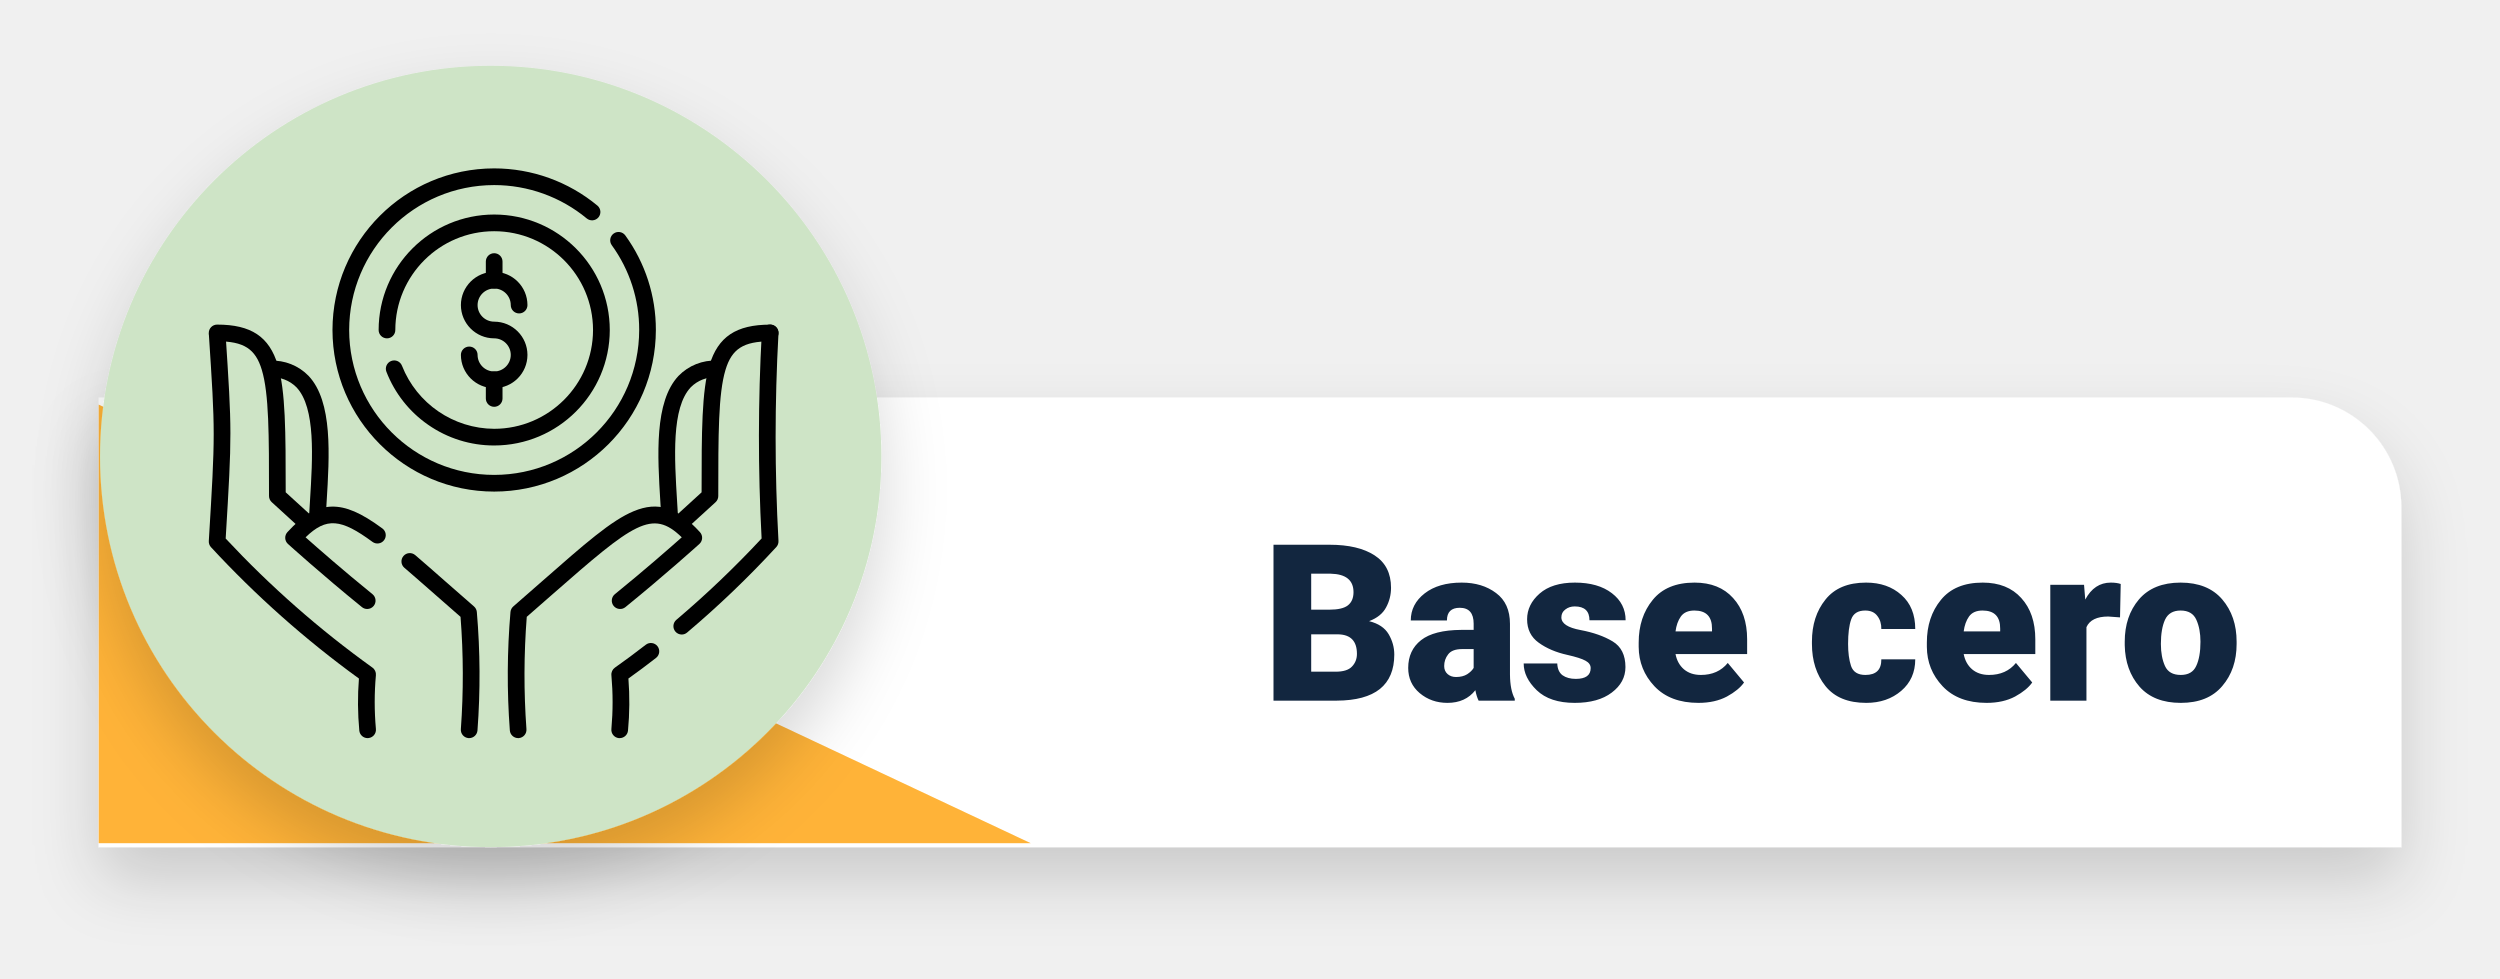
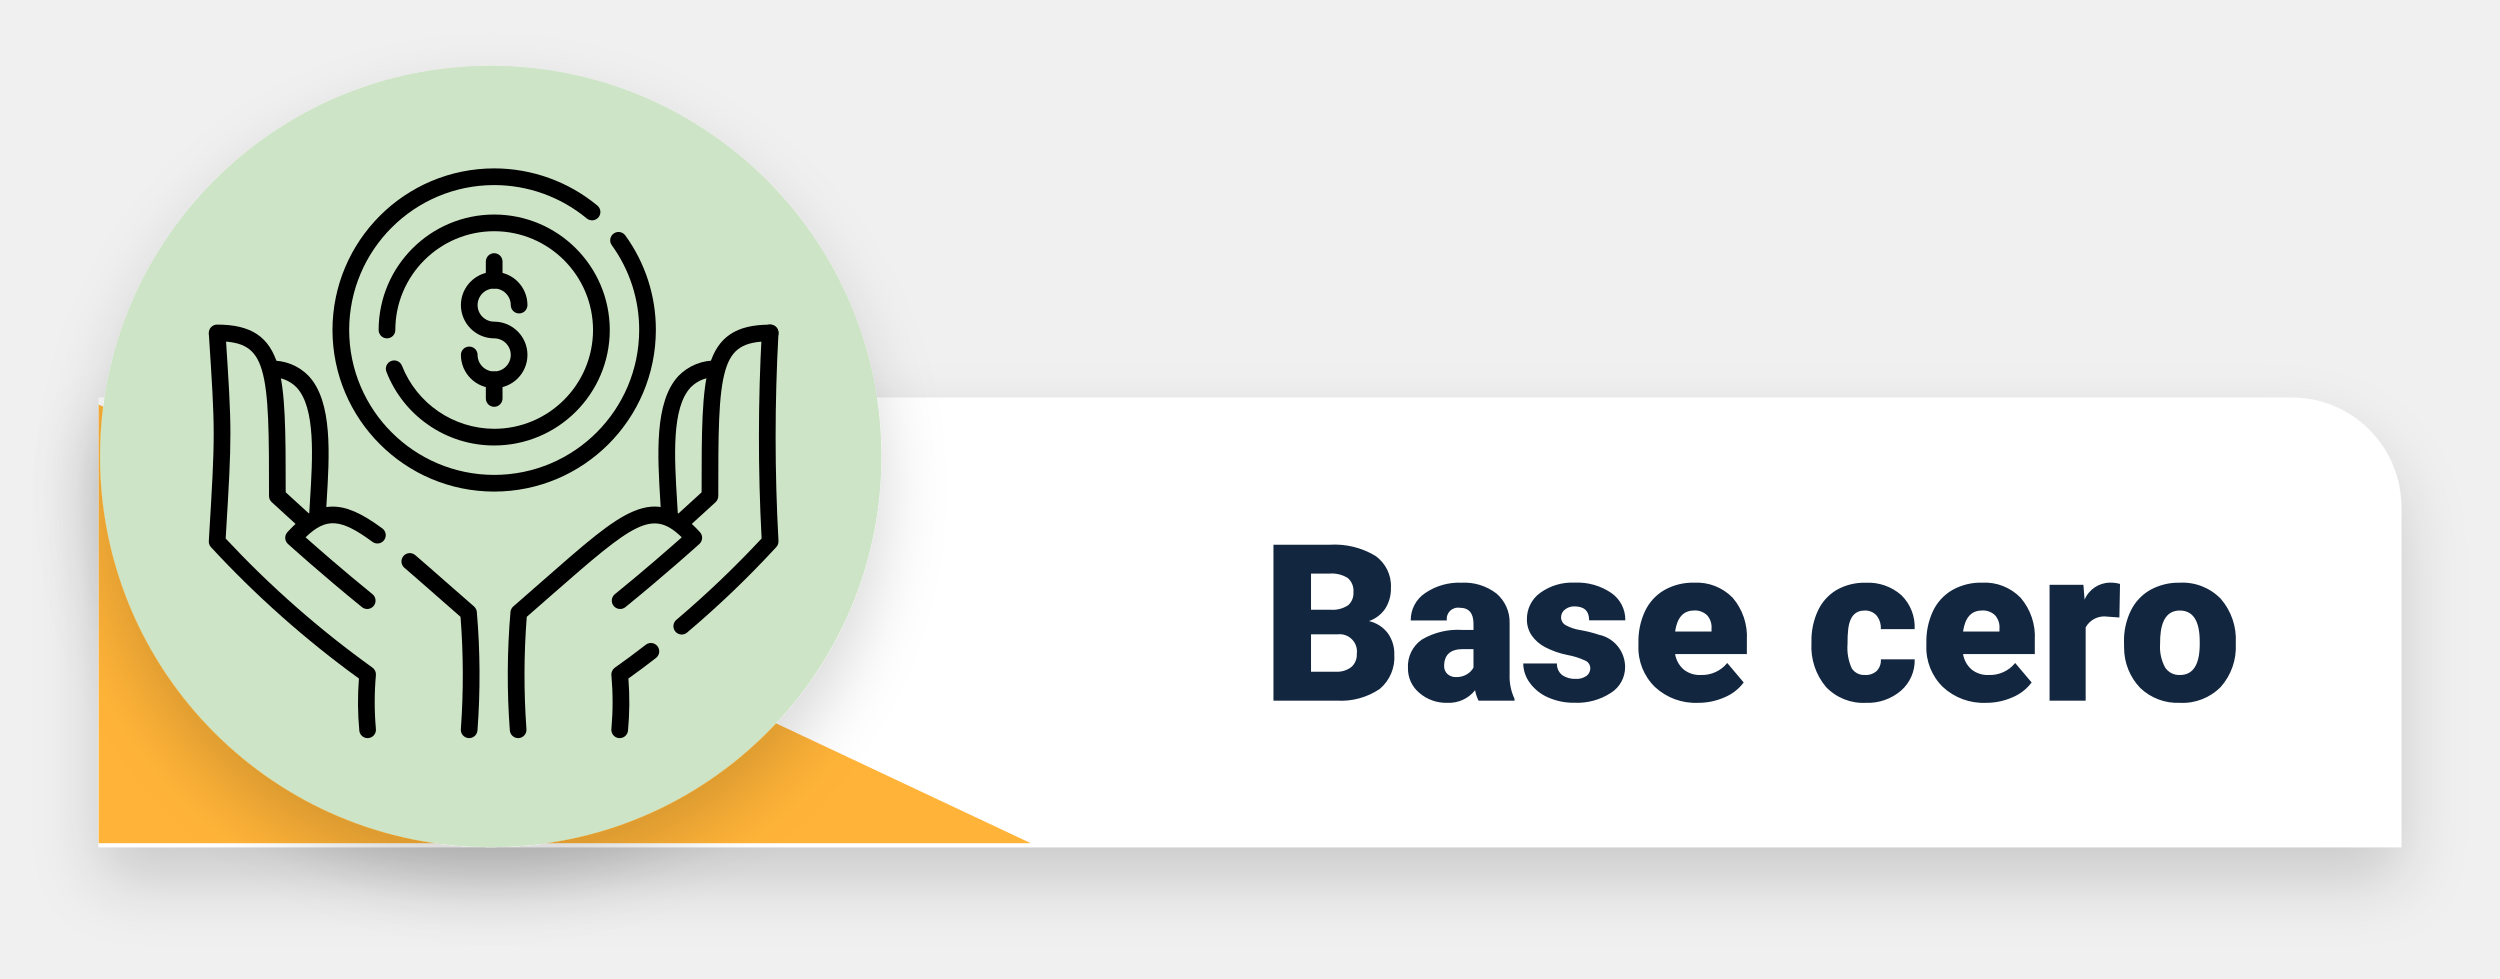
<svg xmlns="http://www.w3.org/2000/svg" width="228" height="89.256" viewBox="0 0 228 89.256">
  <defs>
-     <filter id="Rectángulo_276363" x="0" y="30.256" width="228" height="59" filterUnits="userSpaceOnUse">
+     <filter id="Trazado_749446" x="0" y="30.256" width="228" height="59" filterUnits="userSpaceOnUse">
      <feOffset dy="3" input="SourceAlpha" />
      <feGaussianBlur stdDeviation="3" result="blur" />
      <feFlood flood-opacity="0.161" />
      <feComposite operator="in" in2="blur" />
      <feComposite in="SourceGraphic" />
    </filter>
    <filter id="Trazado_502571" x="0.125" y="0" width="89.256" height="89.256" filterUnits="userSpaceOnUse">
      <feOffset dy="3" input="SourceAlpha" />
      <feGaussianBlur stdDeviation="3" result="blur-2" />
      <feFlood flood-opacity="0.161" />
      <feComposite operator="in" in2="blur-2" />
      <feComposite in="SourceGraphic" />
    </filter>
    <clipPath id="clip-path">
      <rect id="Rectángulo_361492" data-name="Rectángulo 361492" width="51.958" height="51.958" fill="none" />
    </clipPath>
  </defs>
-   <g id="Grupo_1034309" data-name="Grupo 1034309" transform="translate(-8796.002 10544)">
-     <g id="Grupo_881473" data-name="Grupo 881473" transform="translate(8625.002 -15496.744)">
-       <g transform="matrix(1, 0, 0, 1, 171, 4952.74)" filter="url(#Rectángulo_276363)">
-         <path id="Rectángulo_276363-2" data-name="Rectángulo 276363" d="M0,0H200a10,10,0,0,1,10,10V41a0,0,0,0,1,0,0H0a0,0,0,0,1,0,0V0A0,0,0,0,1,0,0Z" transform="translate(9 36.26)" fill="#fff" />
+   <g id="Grupo_1034316" data-name="Grupo 1034316" transform="translate(-8796.002 10544)">
+     <g transform="matrix(1, 0, 0, 1, 8796, -10544)" filter="url(#Trazado_749446)">
+       <path id="Trazado_749446-2" data-name="Trazado 749446" d="M0,0H200a10,10,0,0,1,10,10V41H0Z" transform="translate(9 36.26)" fill="#fff" />
+     </g>
+     <path id="Trazado_749447" data-name="Trazado 749447" d="M1.074,19V4.781H6.182a7.232,7.232,0,0,1,4.175,1.006,3.347,3.347,0,0,1,1.431,2.92,3.383,3.383,0,0,1-.508,1.885,2.959,2.959,0,0,1-1.494,1.152,3,3,0,0,1,1.709,1.094,3.18,3.18,0,0,1,.6,1.953,3.765,3.765,0,0,1-1.323,3.14A6.3,6.3,0,0,1,6.846,19ZM4.5,12.955v3.408H6.748a2.136,2.136,0,0,0,1.426-.425,1.487,1.487,0,0,0,.5-1.2A1.576,1.576,0,0,0,6.9,12.955Zm0-2.246H6.289a2.539,2.539,0,0,0,1.6-.411,1.46,1.46,0,0,0,.479-1.185,1.533,1.533,0,0,0-.518-1.3,2.77,2.77,0,0,0-1.67-.4H4.5ZM19.775,19a3.716,3.716,0,0,1-.312-.947A3.06,3.06,0,0,1,16.924,19.2a3.749,3.749,0,0,1-2.539-.9,2.875,2.875,0,0,1-1.045-2.271,2.955,2.955,0,0,1,1.27-2.6,6.468,6.468,0,0,1,3.691-.879h1.016v-.559q0-1.462-1.26-1.462a1.03,1.03,0,0,0-1.172,1.158H13.594a2.95,2.95,0,0,1,1.3-2.487,5.479,5.479,0,0,1,3.325-.956,4.8,4.8,0,0,1,3.193.986,3.429,3.429,0,0,1,1.2,2.705v4.678a4.79,4.79,0,0,0,.449,2.227V19Zm-2.061-2.148a1.836,1.836,0,0,0,1.021-.264,1.653,1.653,0,0,0,.581-.6V14.3h-.957q-1.719,0-1.719,1.543a.942.942,0,0,0,.3.728A1.1,1.1,0,0,0,17.715,16.852Zm12.256-.82a.76.76,0,0,0-.439-.674,6.685,6.685,0,0,0-1.67-.527,7.615,7.615,0,0,1-2.031-.718,3.4,3.4,0,0,1-1.221-1.079,2.577,2.577,0,0,1-.42-1.455,2.92,2.92,0,0,1,1.2-2.4,4.948,4.948,0,0,1,3.145-.942,5.482,5.482,0,0,1,3.359.947,2.962,2.962,0,0,1,1.27,2.49h-3.3q0-1.27-1.338-1.27a1.326,1.326,0,0,0-.869.288.892.892,0,0,0-.352.718.819.819,0,0,0,.43.713,4.06,4.06,0,0,0,1.372.449,11.857,11.857,0,0,1,1.655.42,3.007,3.007,0,0,1,2.383,2.939,2.767,2.767,0,0,1-1.284,2.354,5.631,5.631,0,0,1-3.325.908,5.747,5.747,0,0,1-2.422-.488,4.05,4.05,0,0,1-1.66-1.328,3.007,3.007,0,0,1-.6-1.768h3.076a1.272,1.272,0,0,0,.488,1.069,2.009,2.009,0,0,0,1.2.337,1.58,1.58,0,0,0,1.011-.273A.875.875,0,0,0,29.971,16.031ZM39.795,19.2a5.432,5.432,0,0,1-3.936-1.45,5.008,5.008,0,0,1-1.5-3.774V13.7a6.489,6.489,0,0,1,.6-2.861,4.395,4.395,0,0,1,1.753-1.919,5.292,5.292,0,0,1,2.734-.679A4.574,4.574,0,0,1,42.959,9.62a5.43,5.43,0,0,1,1.289,3.853v1.279H37.705a2.372,2.372,0,0,0,.771,1.4,2.3,2.3,0,0,0,1.543.508,2.958,2.958,0,0,0,2.441-1.094l1.5,1.777a4.2,4.2,0,0,1-1.743,1.353A5.891,5.891,0,0,1,39.795,19.2Zm-.371-8.418q-1.445,0-1.719,1.914h3.32v-.254a1.63,1.63,0,0,0-.4-1.226A1.593,1.593,0,0,0,39.424,10.777Zm15.6,5.879a1.464,1.464,0,0,0,1.074-.376,1.379,1.379,0,0,0,.371-1.05h3.086a3.653,3.653,0,0,1-1.245,2.852A4.631,4.631,0,0,1,55.1,19.2a4.689,4.689,0,0,1-3.633-1.445,5.7,5.7,0,0,1-1.328-4v-.137a6.436,6.436,0,0,1,.591-2.827,4.3,4.3,0,0,1,1.7-1.885,5.081,5.081,0,0,1,2.637-.659A4.573,4.573,0,0,1,58.34,9.381a4.053,4.053,0,0,1,1.211,3.1H56.465a1.807,1.807,0,0,0-.4-1.26,1.382,1.382,0,0,0-1.074-.439q-1.279,0-1.494,1.631a11.507,11.507,0,0,0-.068,1.426,4.52,4.52,0,0,0,.381,2.207A1.319,1.319,0,0,0,55.02,16.656ZM66.055,19.2a5.432,5.432,0,0,1-3.936-1.45,5.008,5.008,0,0,1-1.5-3.774V13.7a6.489,6.489,0,0,1,.6-2.861,4.395,4.395,0,0,1,1.753-1.919A5.292,5.292,0,0,1,65.7,8.238,4.574,4.574,0,0,1,69.219,9.62a5.43,5.43,0,0,1,1.289,3.853v1.279H63.965a2.372,2.372,0,0,0,.771,1.4,2.3,2.3,0,0,0,1.543.508,2.958,2.958,0,0,0,2.441-1.094l1.5,1.777a4.2,4.2,0,0,1-1.743,1.353A5.891,5.891,0,0,1,66.055,19.2Zm-.371-8.418q-1.445,0-1.719,1.914h3.32v-.254a1.63,1.63,0,0,0-.4-1.226A1.593,1.593,0,0,0,65.684,10.777Zm12.539.635-1.084-.078a1.947,1.947,0,0,0-1.992.977V19H71.855V8.434h3.086l.107,1.357a2.548,2.548,0,0,1,2.314-1.553,3.209,3.209,0,0,1,.918.117Zm.42,2.207a6.236,6.236,0,0,1,.615-2.817,4.4,4.4,0,0,1,1.768-1.9,5.323,5.323,0,0,1,2.705-.664,4.858,4.858,0,0,1,3.74,1.47,5.64,5.64,0,0,1,1.367,4v.117a5.472,5.472,0,0,1-1.372,3.921A4.871,4.871,0,0,1,83.75,19.2a4.927,4.927,0,0,1-3.623-1.353,5.29,5.29,0,0,1-1.475-3.667Zm3.291.205a3.932,3.932,0,0,0,.459,2.148,1.529,1.529,0,0,0,1.357.684q1.758,0,1.8-2.705v-.332q0-2.842-1.816-2.842-1.65,0-1.787,2.451Z" transform="translate(8911.067 -10499.102)" fill="#12263f" />
+     <path id="Trazado_194609" data-name="Trazado 194609" d="M0,0,85,40H0Z" transform="translate(8805.002 -10507.102)" fill="#ffb338" />
+     <g id="tarea-completada" transform="translate(8805.127 -10538)">
+       <path id="Trazado_203286" data-name="Trazado 203286" d="M0,20.438ZM4.438,16" transform="translate(13.875 -13.525)" fill="#ffc846" />
+       <g transform="matrix(1, 0, 0, 1, -9.13, -6)" filter="url(#Trazado_502571)">
+         <path id="Trazado_502571-2" data-name="Trazado 502571" d="M295.256,259.628A35.628,35.628,0,1,1,259.628,224,35.629,35.629,0,0,1,295.256,259.628Zm0,0" transform="translate(-214.87 -218)" fill="#cee4c6" />
      </g>
-       <g id="Grupo_152495" data-name="Grupo 152495" transform="translate(0 -2574)">
-         <text id="Base_cero" data-name="Base cero" transform="translate(286.065 7571.643)" fill="#12263f" font-size="20" font-family="Roboto-Black, Roboto" font-weight="800">
-           <tspan x="0" y="19">Base cero</tspan>
-         </text>
-         <path id="Trazado_194609" data-name="Trazado 194609" d="M0,0,85,40H0Z" transform="translate(180 7563.643)" fill="#ffb338" />
-         <g id="tarea-completada" transform="translate(180.125 7532.744)">
-           <path id="Trazado_203286" data-name="Trazado 203286" d="M0,20.438ZM4.438,16" transform="translate(13.875 -13.525)" fill="#ffc846" />
-           <g transform="matrix(1, 0, 0, 1, -9.12, -6)" filter="url(#Trazado_502571)">
-             <path id="Trazado_502571-2" data-name="Trazado 502571" d="M295.256,259.628A35.628,35.628,0,1,1,259.628,224,35.629,35.629,0,0,1,295.256,259.628Zm0,0" transform="translate(-214.88 -218)" fill="#cee4c6" />
-           </g>
-           <g id="g4635" transform="translate(857.209 266.971)">
-             <g id="g4637" transform="translate(-847.293 -257.6)">
-               <g id="Grupo_881418" data-name="Grupo 881418" transform="translate(0 0)">
-                 <g id="Grupo_881417" data-name="Grupo 881417" clip-path="url(#clip-path)">
-                   <g id="g4639" transform="translate(0 -0.013)">
-                     <g id="g4645" transform="translate(41.005 17.527)">
-                       <path id="Trazado_749126" data-name="Trazado 749126" d="M-308.272-13.061c-.026-.475-.055-.952-.086-1.458-.266-4.319-.567-9.213,1.652-11.573a4.613,4.613,0,0,1,3.514-1.395v1.522a3.114,3.114,0,0,0-2.4.915c-1.768,1.881-1.489,6.426-1.242,10.437.03.486.061.988.087,1.469Z" transform="translate(308.541 27.487)" />
-                     </g>
-                     <g id="g4649" transform="translate(36.714 43.281)">
-                       <path id="Trazado_749127" data-name="Trazado 749127" d="M-364.163,319.565a.765.765,0,0,1-.085,0,.761.761,0,0,1-.672-.841,27.5,27.5,0,0,0,0-4.887.761.761,0,0,1,.319-.7c.924-.65,1.871-1.353,2.816-2.087a.761.761,0,0,1,1.068.134.761.761,0,0,1-.134,1.068c-.843.656-1.688,1.286-2.518,1.878a27.807,27.807,0,0,1-.038,4.761A.761.761,0,0,1-364.163,319.565Z" transform="translate(364.925 -310.888)" />
-                     </g>
-                     <g id="g4653" transform="translate(42.375 14.244)">
-                       <path id="Trazado_749128" data-name="Trazado 749128" d="M-289.781-42.347a.759.759,0,0,1-.581-.269.761.761,0,0,1,.088-1.073,91.246,91.246,0,0,0,7.775-7.42,173.921,173.921,0,0,1,.019-18.8.76.76,0,0,1,.809-.71.761.761,0,0,1,.71.809,171.956,171.956,0,0,0,0,18.925.761.761,0,0,1-.191.552,90.383,90.383,0,0,1-8.138,7.8A.758.758,0,0,1-289.781-42.347Z" transform="translate(290.542 70.615)" />
-                     </g>
-                     <g id="g4657" transform="translate(42.323 14.244)">
-                       <path id="Trazado_749129" data-name="Trazado 749129" d="M-290.466-51.828a.759.759,0,0,1-.562-.248.761.761,0,0,1,.049-1.075l2.372-2.165c0-5.557.014-9.251.72-11.6.777-2.589,2.432-3.694,5.535-3.694a.761.761,0,0,1,.761.761.761.761,0,0,1-.761.761c-2.432,0-3.5.683-4.077,2.61-.656,2.186-.656,5.892-.656,11.5a.761.761,0,0,1-.248.562l-2.62,2.392A.759.759,0,0,1-290.466-51.828Z" transform="translate(291.228 70.615)" />
-                     </g>
-                     <g id="g4661" transform="translate(27.266 30.839)">
-                       <path id="Trazado_749130" data-name="Trazado 749130" d="M-488.1,168.544a.761.761,0,0,1-.758-.7,67.6,67.6,0,0,1,.059-10.809.761.761,0,0,1,.258-.5c.918-.8,1.753-1.532,2.561-2.241,3.975-3.49,6.374-5.6,8.425-6.447,2.208-.916,3.956-.363,6.034,1.912a.761.761,0,0,1,.2.549.761.761,0,0,1-.249.528c-.031.028-3.1,2.8-6.749,5.763a.761.761,0,0,1-1.071-.112.761.761,0,0,1,.112-1.071c2.68-2.173,5.045-4.247,6.1-5.185-2.7-2.628-4.38-1.3-11.8,5.207-.741.651-1.5,1.321-2.336,2.044a68.342,68.342,0,0,0-.029,10.244.761.761,0,0,1-.7.817Z" transform="translate(489.048 -147.425)" />
-                     </g>
-                     <g id="g4665" transform="translate(0 14.956)">
-                       <path id="Trazado_749131" data-name="Trazado 749131" d="M-832.81-24.266a.761.761,0,0,1-.755-.677A27.812,27.812,0,0,1-833.6-29.7a91.758,91.758,0,0,1-13.5-11.989.761.761,0,0,1-.191-.552c.595-9.846.595-9.846,0-18.923l1.519-.1-.759.05.76-.047c.594,9.073.6,9.172.019,18.793A90.328,90.328,0,0,0-832.371-30.7a.761.761,0,0,1,.319.7,27.5,27.5,0,0,0,0,4.887.761.761,0,0,1-.672.841A.771.771,0,0,1-832.81-24.266Z" transform="translate(847.293 61.269)" />
-                     </g>
-                     <g id="g4669" transform="translate(0 14.244)">
-                       <path id="Trazado_749132" data-name="Trazado 749132" d="M-838.419-51.828a.758.758,0,0,1-.513-.2l-2.62-2.392a.761.761,0,0,1-.248-.562c0-5.61,0-9.316-.656-11.5-.578-1.927-1.645-2.61-4.077-2.61a.761.761,0,0,1-.761-.761.761.761,0,0,1,.761-.761c3.1,0,4.758,1.1,5.535,3.694.706,2.353.72,6.047.72,11.6l2.372,2.165a.761.761,0,0,1,.049,1.075A.759.759,0,0,1-838.419-51.828Z" transform="translate(847.293 70.615)" />
-                     </g>
-                     <g id="g4673" transform="translate(17.571 35.082)">
-                       <path id="Trazado_749133" data-name="Trazado 749133" d="M-610.252,220.049l-.059,0a.761.761,0,0,1-.7-.817,68.353,68.353,0,0,0-.029-10.244c-.83-.723-1.594-1.393-2.334-2.043-1.046-.918-1.949-1.711-2.789-2.431a.761.761,0,0,1-.082-1.073.761.761,0,0,1,1.073-.082c.847.726,1.8,1.56,2.8,2.443.807.709,1.642,1.442,2.56,2.239a.761.761,0,0,1,.258.5,67.584,67.584,0,0,1,.059,10.809A.761.761,0,0,1-610.252,220.049Z" transform="translate(616.429 -203.173)" />
-                     </g>
-                     <g id="g4677" transform="translate(6.97 30.844)">
-                       <path id="Trazado_749134" data-name="Trazado 749134" d="M-748.232,156.827a.758.758,0,0,1-.479-.17c-3.649-2.958-6.719-5.735-6.749-5.762a.761.761,0,0,1-.249-.528.761.761,0,0,1,.2-.549c1.441-1.578,2.688-2.3,4.042-2.327,1.3-.031,2.685.565,4.618,1.99a.761.761,0,0,1,.161,1.064.761.761,0,0,1-1.064.161c-2.866-2.111-4.2-2.264-6.1-.416,1.056.938,3.42,3.012,6.1,5.185a.761.761,0,0,1,.112,1.071A.76.76,0,0,1-748.232,156.827Z" transform="translate(755.71 -147.489)" />
-                     </g>
-                     <g id="g4681" transform="translate(5.604 17.527)">
-                       <path id="Trazado_749135" data-name="Trazado 749135" d="M-768.613-13.038l-1.52-.082c.027-.5.058-1,.091-1.528.249-4,.53-8.532-1.229-10.4a3.1,3.1,0,0,0-2.394-.911v-1.522a4.6,4.6,0,0,1,3.5,1.391c2.211,2.352,1.907,7.234,1.64,11.541C-768.555-14.029-768.586-13.532-768.613-13.038Z" transform="translate(773.665 27.487)" />
-                     </g>
-                     <g id="g4685" transform="translate(15.489 4.206)">
-                       <path id="Trazado_749136" data-name="Trazado 749136" d="M-633.243-181.441a10.481,10.481,0,0,1-6.02-1.886,10.516,10.516,0,0,1-3.808-4.835.761.761,0,0,1,.434-.985.761.761,0,0,1,.985.434,9.078,9.078,0,0,0,8.409,5.751,9.023,9.023,0,0,0,9.016-9.01,9.023,9.023,0,0,0-9.016-9.01,9.023,9.023,0,0,0-9.016,9.01.761.761,0,0,1-.761.761.761.761,0,0,1-.761-.761,10.547,10.547,0,0,1,10.539-10.532A10.547,10.547,0,0,1-622.7-191.973,10.547,10.547,0,0,1-633.243-181.441Z" transform="translate(643.782 202.505)" />
-                     </g>
-                     <g id="g4689" transform="translate(11.281)">
-                       <path id="Trazado_749137" data-name="Trazado 749137" d="M-684.333-228.29a14.759,14.759,0,0,1-14.747-14.738,14.759,14.759,0,0,1,14.747-14.738,14.774,14.774,0,0,1,9.412,3.391.761.761,0,0,1,.1,1.072.761.761,0,0,1-1.072.1,13.247,13.247,0,0,0-8.44-3.041,13.235,13.235,0,0,0-13.225,13.216,13.235,13.235,0,0,0,13.225,13.216,13.235,13.235,0,0,0,13.225-13.216,13.113,13.113,0,0,0-2.5-7.732.761.761,0,0,1,.171-1.063.761.761,0,0,1,1.063.171,14.626,14.626,0,0,1,2.787,8.624A14.759,14.759,0,0,1-684.333-228.29Z" transform="translate(699.08 257.765)" />
-                     </g>
-                     <g id="g4693" transform="translate(22.993 9.432)">
-                       <path id="Trazado_749138" data-name="Trazado 749138" d="M-542.158-123.228a3.038,3.038,0,0,1-3.035-3.033.761.761,0,0,1,.761-.761.761.761,0,0,1,.761.761,1.514,1.514,0,0,0,1.513,1.511,1.514,1.514,0,0,0,1.513-1.511,1.514,1.514,0,0,0-1.513-1.511,3.038,3.038,0,0,1-3.035-3.033,3.038,3.038,0,0,1,3.035-3.033,3.038,3.038,0,0,1,3.035,3.033.761.761,0,0,1-.761.761.761.761,0,0,1-.761-.761,1.514,1.514,0,0,0-1.513-1.511,1.514,1.514,0,0,0-1.513,1.511,1.514,1.514,0,0,0,1.513,1.511,3.038,3.038,0,0,1,3.035,3.033A3.038,3.038,0,0,1-542.158-123.228Z" transform="translate(545.193 133.839)" />
-                     </g>
-                     <g id="g4697" transform="translate(25.267 7.728)">
-                       <path id="Trazado_749139" data-name="Trazado 749139" d="M-514.557-153a.761.761,0,0,1-.761-.761v-1.7a.761.761,0,0,1,.761-.761.761.761,0,0,1,.761.761v1.7A.761.761,0,0,1-514.557-153Z" transform="translate(515.318 156.229)" />
-                     </g>
-                     <g id="g4701" transform="translate(25.267 18.521)">
-                       <path id="Trazado_749140" data-name="Trazado 749140" d="M-514.557-11.2a.761.761,0,0,1-.761-.761v-1.7a.761.761,0,0,1,.761-.761.761.761,0,0,1,.761.761v1.7A.761.761,0,0,1-514.557-11.2Z" transform="translate(515.318 14.422)" />
-                     </g>
-                   </g>
+       <g id="g4635" transform="translate(857.209 266.971)">
+         <g id="g4637" transform="translate(-847.293 -257.6)">
+           <g id="Grupo_881418" data-name="Grupo 881418" transform="translate(0 0)">
+             <g id="Grupo_881417" data-name="Grupo 881417" clip-path="url(#clip-path)">
+               <g id="g4639" transform="translate(0 -0.013)">
+                 <g id="g4645" transform="translate(41.005 17.527)">
+                   <path id="Trazado_749126" data-name="Trazado 749126" d="M-308.272-13.061c-.026-.475-.055-.952-.086-1.458-.266-4.319-.567-9.213,1.652-11.573a4.613,4.613,0,0,1,3.514-1.395v1.522a3.114,3.114,0,0,0-2.4.915c-1.768,1.881-1.489,6.426-1.242,10.437.03.486.061.988.087,1.469Z" transform="translate(308.541 27.487)" />
+                 </g>
+                 <g id="g4649" transform="translate(36.714 43.281)">
+                   <path id="Trazado_749127" data-name="Trazado 749127" d="M-364.163,319.565a.765.765,0,0,1-.085,0,.761.761,0,0,1-.672-.841,27.5,27.5,0,0,0,0-4.887.761.761,0,0,1,.319-.7c.924-.65,1.871-1.353,2.816-2.087a.761.761,0,0,1,1.068.134.761.761,0,0,1-.134,1.068c-.843.656-1.688,1.286-2.518,1.878a27.807,27.807,0,0,1-.038,4.761A.761.761,0,0,1-364.163,319.565Z" transform="translate(364.925 -310.888)" />
+                 </g>
+                 <g id="g4653" transform="translate(42.375 14.244)">
+                   <path id="Trazado_749128" data-name="Trazado 749128" d="M-289.781-42.347a.759.759,0,0,1-.581-.269.761.761,0,0,1,.088-1.073,91.246,91.246,0,0,0,7.775-7.42,173.921,173.921,0,0,1,.019-18.8.76.76,0,0,1,.809-.71.761.761,0,0,1,.71.809,171.956,171.956,0,0,0,0,18.925.761.761,0,0,1-.191.552,90.383,90.383,0,0,1-8.138,7.8A.758.758,0,0,1-289.781-42.347Z" transform="translate(290.542 70.615)" />
+                 </g>
+                 <g id="g4657" transform="translate(42.323 14.244)">
+                   <path id="Trazado_749129" data-name="Trazado 749129" d="M-290.466-51.828a.759.759,0,0,1-.562-.248.761.761,0,0,1,.049-1.075l2.372-2.165c0-5.557.014-9.251.72-11.6.777-2.589,2.432-3.694,5.535-3.694a.761.761,0,0,1,.761.761.761.761,0,0,1-.761.761c-2.432,0-3.5.683-4.077,2.61-.656,2.186-.656,5.892-.656,11.5a.761.761,0,0,1-.248.562l-2.62,2.392A.759.759,0,0,1-290.466-51.828Z" transform="translate(291.228 70.615)" />
+                 </g>
+                 <g id="g4661" transform="translate(27.266 30.839)">
+                   <path id="Trazado_749130" data-name="Trazado 749130" d="M-488.1,168.544a.761.761,0,0,1-.758-.7,67.6,67.6,0,0,1,.059-10.809.761.761,0,0,1,.258-.5c.918-.8,1.753-1.532,2.561-2.241,3.975-3.49,6.374-5.6,8.425-6.447,2.208-.916,3.956-.363,6.034,1.912a.761.761,0,0,1,.2.549.761.761,0,0,1-.249.528c-.031.028-3.1,2.8-6.749,5.763a.761.761,0,0,1-1.071-.112.761.761,0,0,1,.112-1.071c2.68-2.173,5.045-4.247,6.1-5.185-2.7-2.628-4.38-1.3-11.8,5.207-.741.651-1.5,1.321-2.336,2.044a68.342,68.342,0,0,0-.029,10.244.761.761,0,0,1-.7.817Z" transform="translate(489.048 -147.425)" />
+                 </g>
+                 <g id="g4665" transform="translate(0 14.956)">
+                   <path id="Trazado_749131" data-name="Trazado 749131" d="M-832.81-24.266a.761.761,0,0,1-.755-.677A27.812,27.812,0,0,1-833.6-29.7a91.758,91.758,0,0,1-13.5-11.989.761.761,0,0,1-.191-.552c.595-9.846.595-9.846,0-18.923l1.519-.1-.759.05.76-.047c.594,9.073.6,9.172.019,18.793A90.328,90.328,0,0,0-832.371-30.7a.761.761,0,0,1,.319.7,27.5,27.5,0,0,0,0,4.887.761.761,0,0,1-.672.841A.771.771,0,0,1-832.81-24.266Z" transform="translate(847.293 61.269)" />
+                 </g>
+                 <g id="g4669" transform="translate(0 14.244)">
+                   <path id="Trazado_749132" data-name="Trazado 749132" d="M-838.419-51.828a.758.758,0,0,1-.513-.2l-2.62-2.392a.761.761,0,0,1-.248-.562c0-5.61,0-9.316-.656-11.5-.578-1.927-1.645-2.61-4.077-2.61a.761.761,0,0,1-.761-.761.761.761,0,0,1,.761-.761c3.1,0,4.758,1.1,5.535,3.694.706,2.353.72,6.047.72,11.6l2.372,2.165a.761.761,0,0,1,.049,1.075A.759.759,0,0,1-838.419-51.828Z" transform="translate(847.293 70.615)" />
+                 </g>
+                 <g id="g4673" transform="translate(17.571 35.082)">
+                   <path id="Trazado_749133" data-name="Trazado 749133" d="M-610.252,220.049l-.059,0a.761.761,0,0,1-.7-.817,68.353,68.353,0,0,0-.029-10.244c-.83-.723-1.594-1.393-2.334-2.043-1.046-.918-1.949-1.711-2.789-2.431a.761.761,0,0,1-.082-1.073.761.761,0,0,1,1.073-.082c.847.726,1.8,1.56,2.8,2.443.807.709,1.642,1.442,2.56,2.239a.761.761,0,0,1,.258.5,67.584,67.584,0,0,1,.059,10.809A.761.761,0,0,1-610.252,220.049Z" transform="translate(616.429 -203.173)" />
+                 </g>
+                 <g id="g4677" transform="translate(6.97 30.844)">
+                   <path id="Trazado_749134" data-name="Trazado 749134" d="M-748.232,156.827a.758.758,0,0,1-.479-.17c-3.649-2.958-6.719-5.735-6.749-5.762a.761.761,0,0,1-.249-.528.761.761,0,0,1,.2-.549c1.441-1.578,2.688-2.3,4.042-2.327,1.3-.031,2.685.565,4.618,1.99a.761.761,0,0,1,.161,1.064.761.761,0,0,1-1.064.161c-2.866-2.111-4.2-2.264-6.1-.416,1.056.938,3.42,3.012,6.1,5.185a.761.761,0,0,1,.112,1.071A.76.76,0,0,1-748.232,156.827Z" transform="translate(755.71 -147.489)" />
+                 </g>
+                 <g id="g4681" transform="translate(5.604 17.527)">
+                   <path id="Trazado_749135" data-name="Trazado 749135" d="M-768.613-13.038l-1.52-.082c.027-.5.058-1,.091-1.528.249-4,.53-8.532-1.229-10.4a3.1,3.1,0,0,0-2.394-.911v-1.522a4.6,4.6,0,0,1,3.5,1.391c2.211,2.352,1.907,7.234,1.64,11.541C-768.555-14.029-768.586-13.532-768.613-13.038Z" transform="translate(773.665 27.487)" />
+                 </g>
+                 <g id="g4685" transform="translate(15.489 4.206)">
+                   <path id="Trazado_749136" data-name="Trazado 749136" d="M-633.243-181.441a10.481,10.481,0,0,1-6.02-1.886,10.516,10.516,0,0,1-3.808-4.835.761.761,0,0,1,.434-.985.761.761,0,0,1,.985.434,9.078,9.078,0,0,0,8.409,5.751,9.023,9.023,0,0,0,9.016-9.01,9.023,9.023,0,0,0-9.016-9.01,9.023,9.023,0,0,0-9.016,9.01.761.761,0,0,1-.761.761.761.761,0,0,1-.761-.761,10.547,10.547,0,0,1,10.539-10.532A10.547,10.547,0,0,1-622.7-191.973,10.547,10.547,0,0,1-633.243-181.441Z" transform="translate(643.782 202.505)" />
+                 </g>
+                 <g id="g4689" transform="translate(11.281)">
+                   <path id="Trazado_749137" data-name="Trazado 749137" d="M-684.333-228.29a14.759,14.759,0,0,1-14.747-14.738,14.759,14.759,0,0,1,14.747-14.738,14.774,14.774,0,0,1,9.412,3.391.761.761,0,0,1,.1,1.072.761.761,0,0,1-1.072.1,13.247,13.247,0,0,0-8.44-3.041,13.235,13.235,0,0,0-13.225,13.216,13.235,13.235,0,0,0,13.225,13.216,13.235,13.235,0,0,0,13.225-13.216,13.113,13.113,0,0,0-2.5-7.732.761.761,0,0,1,.171-1.063.761.761,0,0,1,1.063.171,14.626,14.626,0,0,1,2.787,8.624A14.759,14.759,0,0,1-684.333-228.29Z" transform="translate(699.08 257.765)" />
+                 </g>
+                 <g id="g4693" transform="translate(22.993 9.432)">
+                   <path id="Trazado_749138" data-name="Trazado 749138" d="M-542.158-123.228a3.038,3.038,0,0,1-3.035-3.033.761.761,0,0,1,.761-.761.761.761,0,0,1,.761.761,1.514,1.514,0,0,0,1.513,1.511,1.514,1.514,0,0,0,1.513-1.511,1.514,1.514,0,0,0-1.513-1.511,3.038,3.038,0,0,1-3.035-3.033,3.038,3.038,0,0,1,3.035-3.033,3.038,3.038,0,0,1,3.035,3.033.761.761,0,0,1-.761.761.761.761,0,0,1-.761-.761,1.514,1.514,0,0,0-1.513-1.511,1.514,1.514,0,0,0-1.513,1.511,1.514,1.514,0,0,0,1.513,1.511,3.038,3.038,0,0,1,3.035,3.033A3.038,3.038,0,0,1-542.158-123.228Z" transform="translate(545.193 133.839)" />
+                 </g>
+                 <g id="g4697" transform="translate(25.267 7.728)">
+                   <path id="Trazado_749139" data-name="Trazado 749139" d="M-514.557-153a.761.761,0,0,1-.761-.761v-1.7a.761.761,0,0,1,.761-.761.761.761,0,0,1,.761.761v1.7A.761.761,0,0,1-514.557-153Z" transform="translate(515.318 156.229)" />
+                 </g>
+                 <g id="g4701" transform="translate(25.267 18.521)">
+                   <path id="Trazado_749140" data-name="Trazado 749140" d="M-514.557-11.2a.761.761,0,0,1-.761-.761v-1.7a.761.761,0,0,1,.761-.761.761.761,0,0,1,.761.761v1.7A.761.761,0,0,1-514.557-11.2Z" transform="translate(515.318 14.422)" />
                </g>
              </g>
            </g>
          </g>
        </g>
      </g>
    </g>
  </g>
</svg>
